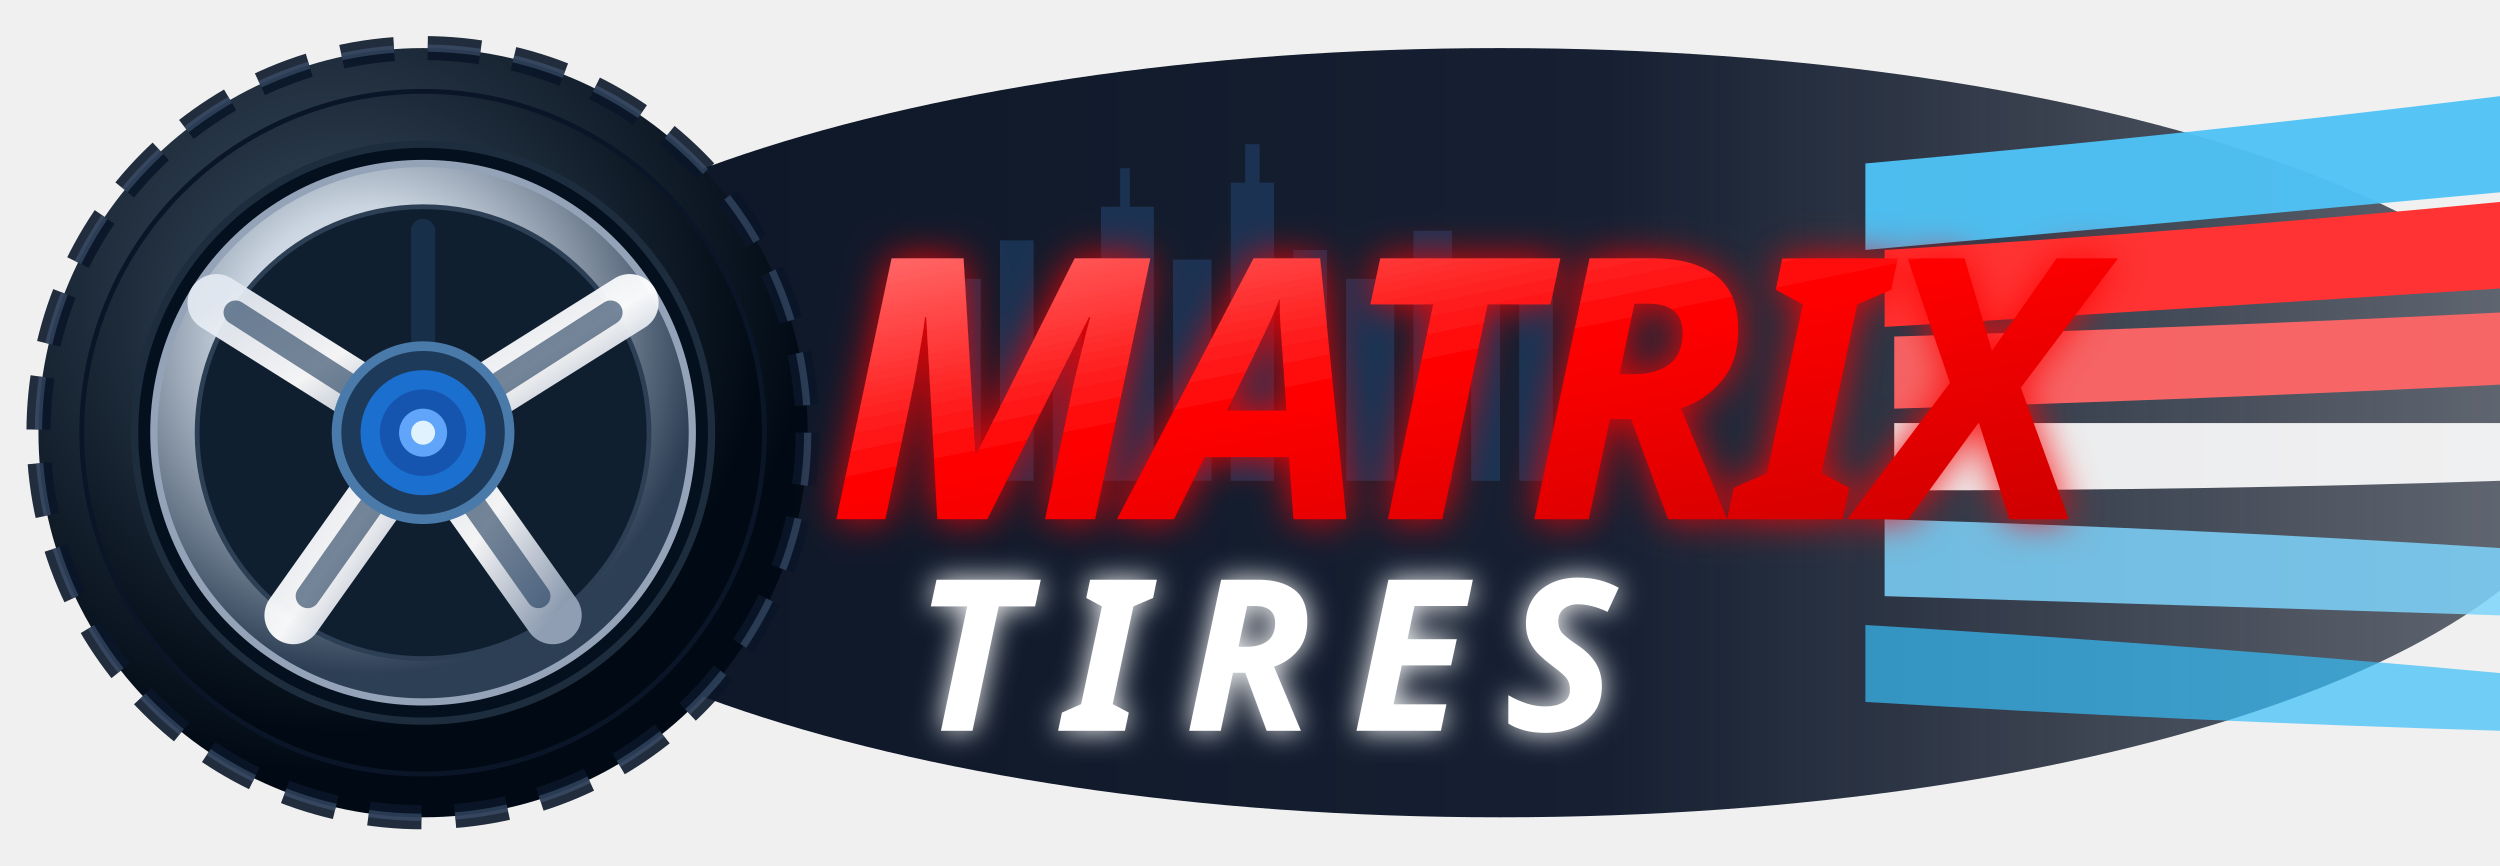
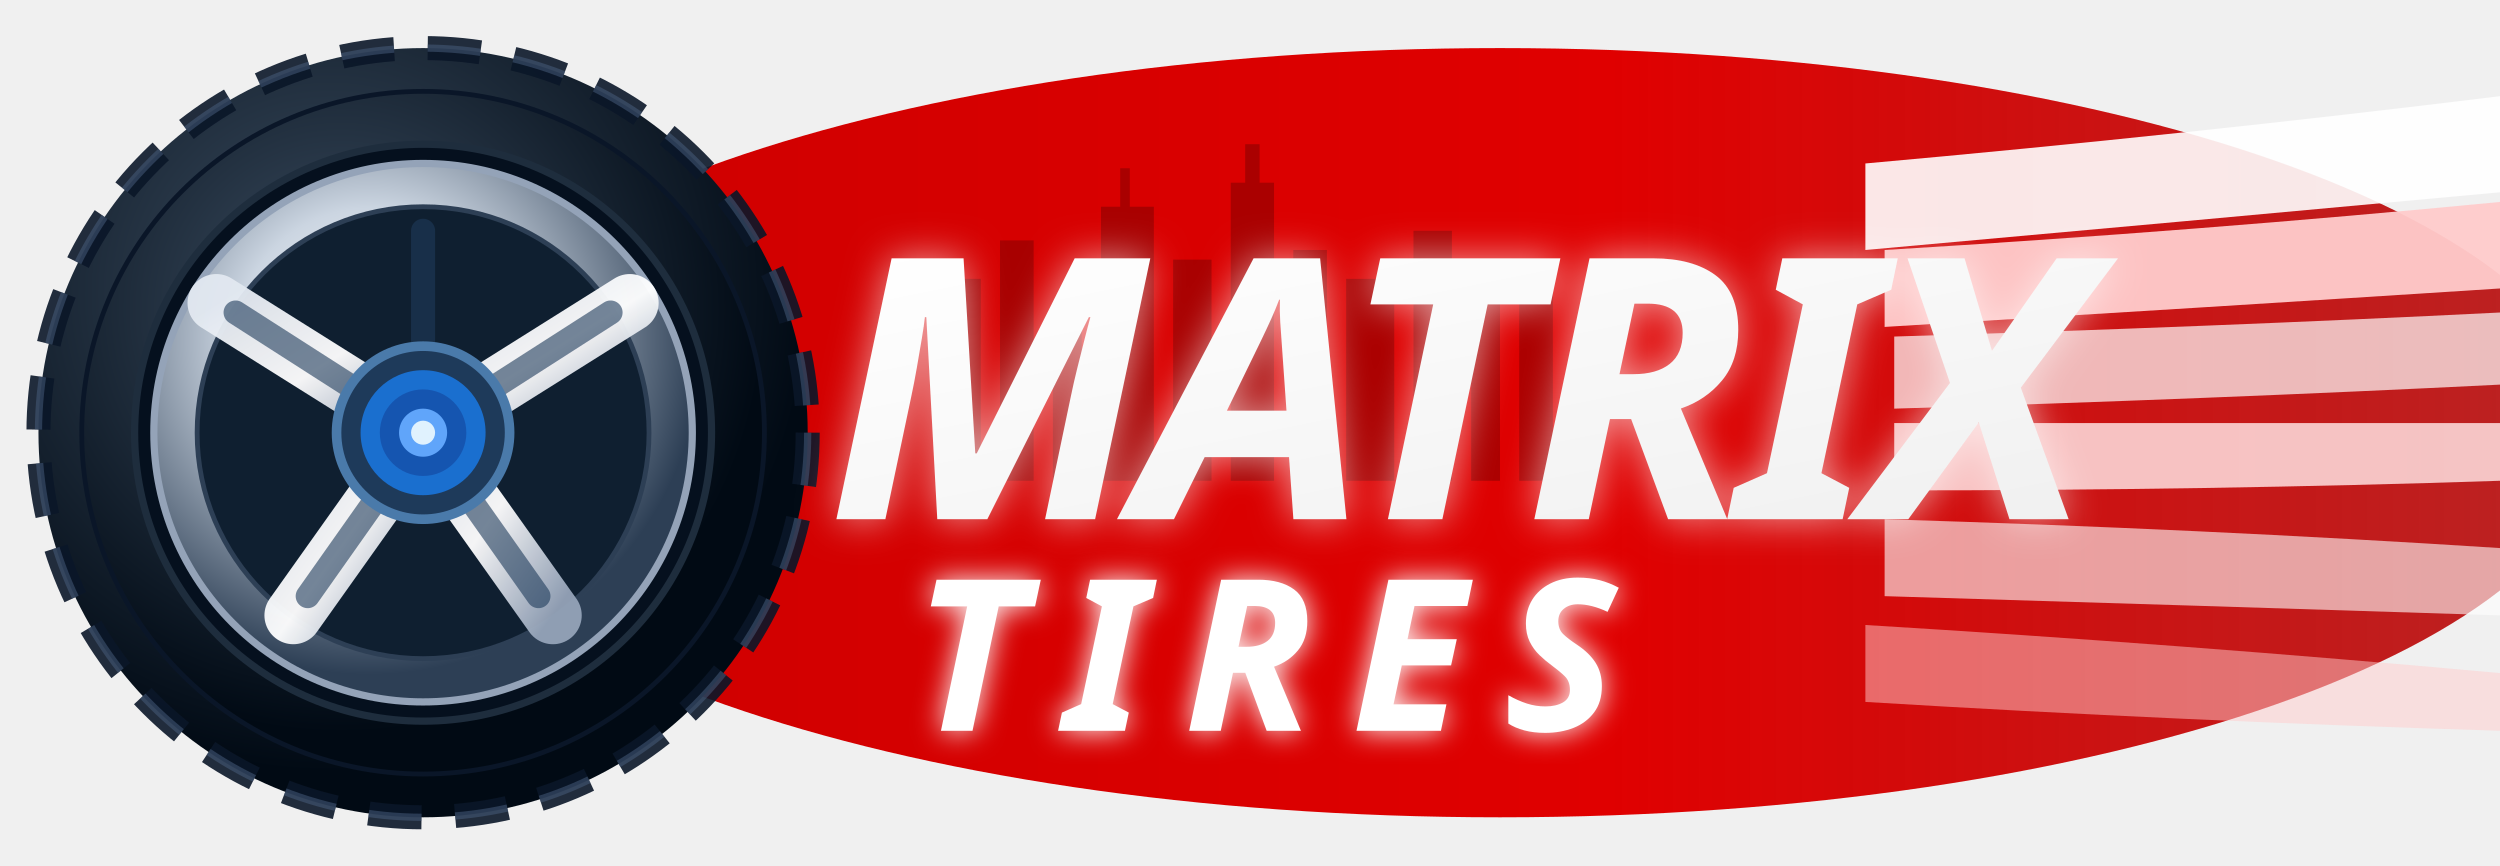
<svg xmlns="http://www.w3.org/2000/svg" viewBox="0 0 520 180" width="520" height="180">
  <defs>
    <linearGradient id="matrixGreen" x1="0%" y1="0%" x2="100%" y2="100%">
-       <stop offset="0%" style="stop-color:#ff6b6b" />
-       <stop offset="45%" style="stop-color:#ff0000" />
-       <stop offset="100%" style="stop-color:#cc0000" />
+       <stop offset="0%" style="stop-color:#ffffff" />
+       <stop offset="100%" style="stop-color:#f0f0f0" />
    </linearGradient>
    <linearGradient id="swooshGrad" x1="0%" y1="0%" x2="100%" y2="0%">
-       <stop offset="0%" style="stop-color:#0c1525" />
-       <stop offset="55%" style="stop-color:#162032" />
-       <stop offset="100%" style="stop-color:#0c1525;stop-opacity:0.6" />
+       <stop offset="0%" style="stop-color:#cc0000" />
+       <stop offset="55%" style="stop-color:#e00000" />
+       <stop offset="100%" style="stop-color:#b00000;stop-opacity:0.85" />
    </linearGradient>
    <radialGradient id="tireRadial" cx="38%" cy="32%" r="62%">
      <stop offset="0%" style="stop-color:#3d4f63" />
      <stop offset="100%" style="stop-color:#010a14" />
    </radialGradient>
    <radialGradient id="rimRadial" cx="40%" cy="33%" r="62%">
      <stop offset="0%" style="stop-color:#ffffff" />
      <stop offset="40%" style="stop-color:#cbd5e1" />
      <stop offset="100%" style="stop-color:#2d3f55" />
    </radialGradient>
    <linearGradient id="spokeGrad" x1="0%" y1="0%" x2="100%" y2="100%">
      <stop offset="0%" style="stop-color:#e2e8f0" />
      <stop offset="50%" style="stop-color:#ffffff" />
      <stop offset="100%" style="stop-color:#94a3b8" />
    </linearGradient>
    <filter id="greenGlow" x="-20%" y="-30%" width="140%" height="160%">
      <feGaussianBlur in="SourceGraphic" stdDeviation="4" result="blur" />
-       <feColorMatrix in="blur" type="matrix" values="0 0 0 0 1  0 0 0 0 0  0 0 0 0 0  0 0 0 0.9 0" result="coloredBlur" />
+       <feColorMatrix in="blur" type="matrix" values="0 0 0 0 1  0 0 0 0 1  0 0 0 0 1  0 0 0 0.6 0" result="coloredBlur" />
      <feMerge>
        <feMergeNode in="coloredBlur" />
        <feMergeNode in="SourceGraphic" />
      </feMerge>
    </filter>
    <filter id="whiteGlow" x="-10%" y="-20%" width="120%" height="140%">
      <feGaussianBlur in="SourceGraphic" stdDeviation="3" result="blur" />
      <feMerge>
        <feMergeNode in="blur" />
        <feMergeNode in="SourceGraphic" />
      </feMerge>
    </filter>
    <clipPath id="swooshClip">
      <ellipse cx="312" cy="90" rx="228" ry="80" />
    </clipPath>
  </defs>
  <ellipse cx="312" cy="90" rx="228" ry="80" fill="url(#swooshGrad)" />
-   <path d="M388 34 Q455 28 520 20 L520 40 Q455 46 388 52 Z" fill="#4fc3f7" opacity="0.95" />
-   <path d="M392 52 Q458 48 520 42 L520 60 Q458 64 392 68 Z" fill="#ff3333" opacity="1" />
-   <path d="M394 70 Q460 68 520 65 L520 80 Q460 83 394 85 Z" fill="#ff6666" opacity="0.95" />
-   <path d="M394 88 Q460 88 520 88 L520 100 Q460 102 394 102 Z" fill="#ffffff" opacity="0.9" />
-   <path d="M392 108 Q458 110 520 114 L520 128 Q458 126 392 124 Z" fill="#7dd3fc" opacity="0.85" />
-   <path d="M388 130 Q454 134 520 140 L520 152 Q454 150 388 146 Z" fill="#38bdf8" opacity="0.7" />
-   <g fill="#1e3a5f" opacity="0.75" clip-path="url(#swooshClip)">
+   <path d="M388 34 Q455 28 520 20 L520 40 Q455 46 388 52 Z" fill="#ffffff" opacity="0.9" />
+   <path d="M392 52 Q458 48 520 42 L520 60 Q458 64 392 68 Z" fill="#ffcccc" opacity="0.95" />
+   <path d="M394 70 Q460 68 520 65 L520 80 Q460 83 394 85 Z" fill="#ffffff" opacity="0.7" />
+   <path d="M394 88 Q460 88 520 88 L520 100 Q460 102 394 102 Z" fill="#ffe0e0" opacity="0.85" />
+   <path d="M392 108 Q458 110 520 114 L520 128 Q458 126 392 124 Z" fill="#ffffff" opacity="0.6" />
+   <path d="M388 130 Q454 134 520 140 L520 152 Q454 150 388 146 Z" fill="#ffcccc" opacity="0.5" />
+   <g fill="#7a0000" opacity="0.5" clip-path="url(#swooshClip)">
    <rect x="195" y="58" width="9" height="42" />
    <rect x="208" y="50" width="7" height="50" />
    <rect x="219" y="63" width="6" height="37" />
    <rect x="229" y="43" width="11" height="57" />
    <rect x="244" y="54" width="8" height="46" />
    <rect x="256" y="38" width="9" height="62" />
    <rect x="269" y="52" width="7" height="48" />
    <rect x="280" y="58" width="10" height="42" />
    <rect x="294" y="48" width="8" height="52" />
    <rect x="306" y="60" width="6" height="40" />
    <rect x="316" y="54" width="7" height="46" />
    <rect x="259" y="30" width="3" height="10" />
    <rect x="233" y="35" width="2" height="10" />
  </g>
  <circle cx="88" cy="90" r="80" fill="url(#tireRadial)" />
  <circle cx="88" cy="90" r="80" fill="none" stroke="#0a1628" stroke-width="5" stroke-dasharray="11 7" opacity="0.9" />
  <circle cx="88" cy="90" r="80" fill="none" stroke="#4a6080" stroke-width="1.5" stroke-dasharray="11 7" opacity="0.5" />
  <circle cx="88" cy="90" r="71" fill="url(#tireRadial)" stroke="#0a1628" stroke-width="1" />
  <circle cx="88" cy="90" r="60" fill="#05101e" stroke="#1e2d3d" stroke-width="1.5" />
  <circle cx="88" cy="90" r="56" fill="url(#rimRadial)" stroke="#94a3b8" stroke-width="1.5" />
  <circle cx="88" cy="90" r="47" fill="#0f1f30" stroke="#2d3f55" stroke-width="1" />
  <g stroke="url(#spokeGrad)" stroke-width="12" stroke-linecap="round" opacity="0.95">
    <line x1="88" y1="90" x2="88" y2="44" />
    <line x1="88" y1="90" x2="131" y2="63" />
    <line x1="88" y1="90" x2="115" y2="128" />
    <line x1="88" y1="90" x2="61" y2="128" />
    <line x1="88" y1="90" x2="45" y2="63" />
  </g>
  <g stroke="#1e3a5a" stroke-width="5" stroke-linecap="round" opacity="0.6">
    <line x1="88" y1="90" x2="88" y2="48" />
    <line x1="88" y1="90" x2="127" y2="65" />
    <line x1="88" y1="90" x2="112" y2="124" />
    <line x1="88" y1="90" x2="64" y2="124" />
    <line x1="88" y1="90" x2="49" y2="65" />
  </g>
  <circle cx="88" cy="90" r="18" fill="#1e3a5a" stroke="#4a7aaa" stroke-width="2" />
  <circle cx="88" cy="90" r="13" fill="#1a6fcf" />
  <circle cx="88" cy="90" r="9" fill="#1555b0" />
  <circle cx="88" cy="90" r="5" fill="#60a5fa" />
  <circle cx="88" cy="90" r="2.5" fill="#e0f2fe" />
  <text x="172" y="108" font-family="'Arial Black', Impact, sans-serif" font-size="76" font-weight="900" font-style="italic" fill="url(#matrixGreen)" filter="url(#greenGlow)" letter-spacing="-2">MATRIX</text>
  <text x="190" y="152" font-family="'Arial Black', Impact, sans-serif" font-size="44" font-weight="900" font-style="italic" fill="#ffffff" filter="url(#whiteGlow)" letter-spacing="8">TIRES</text>
</svg>
